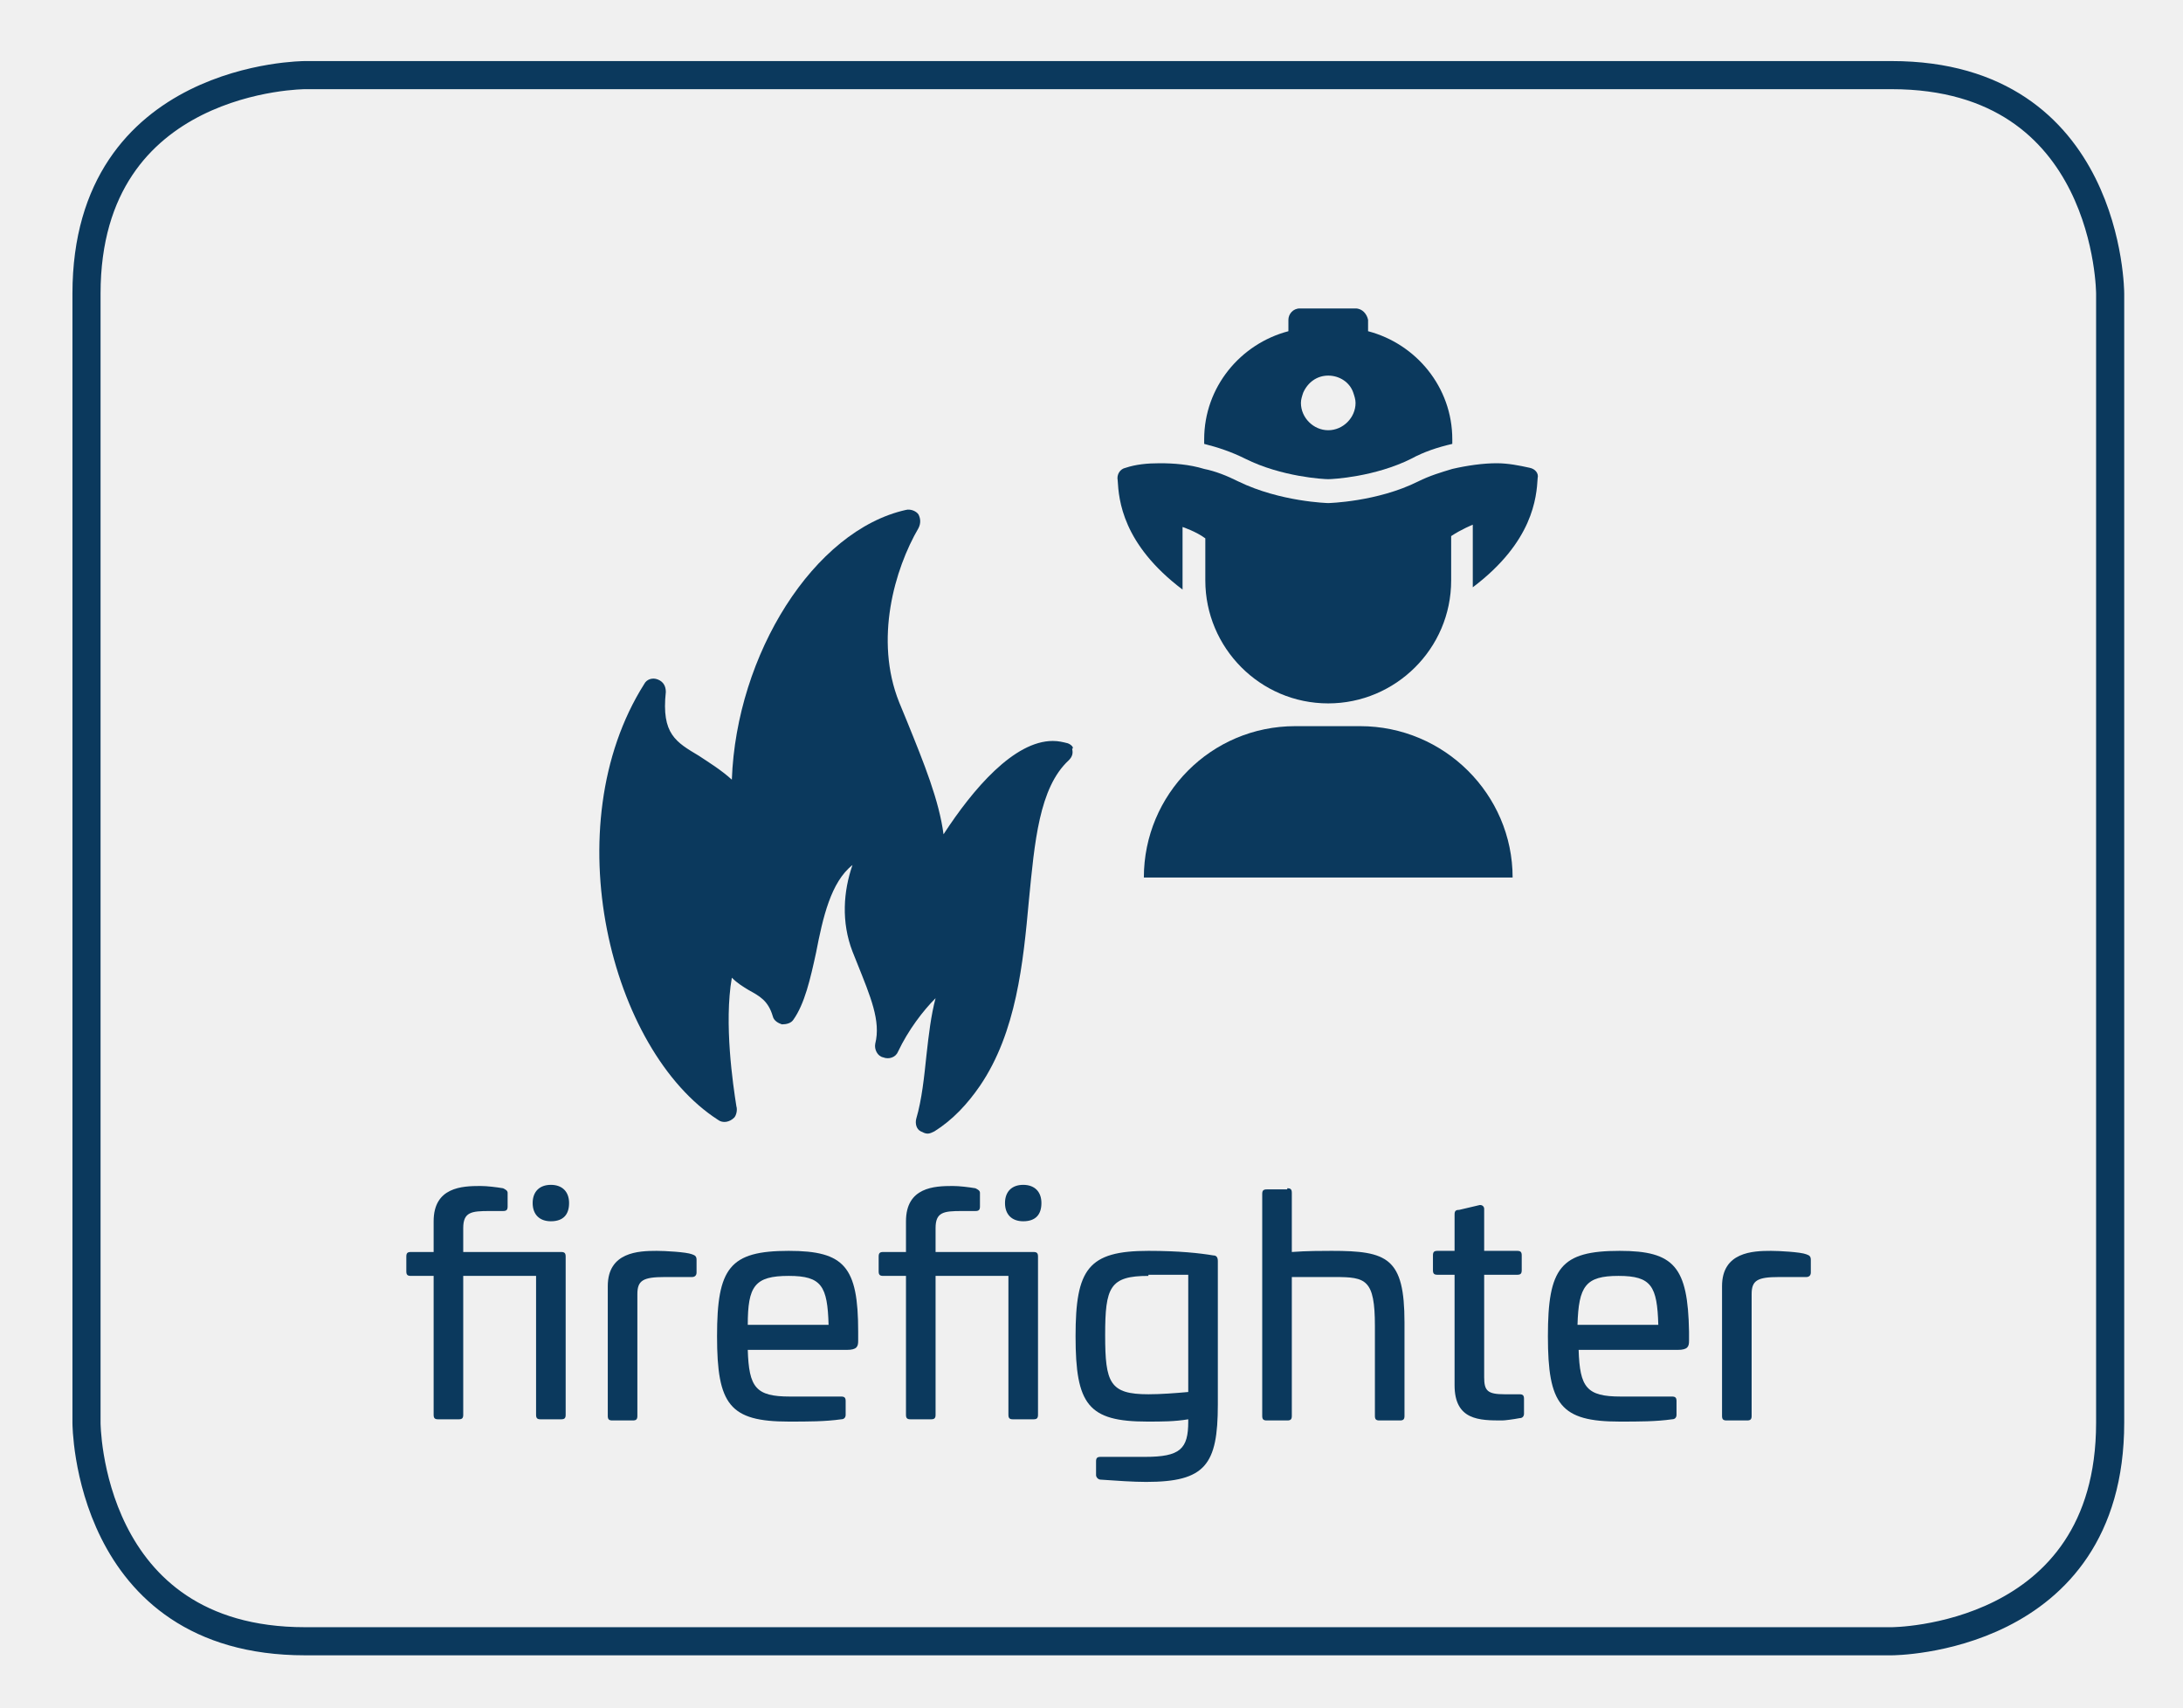
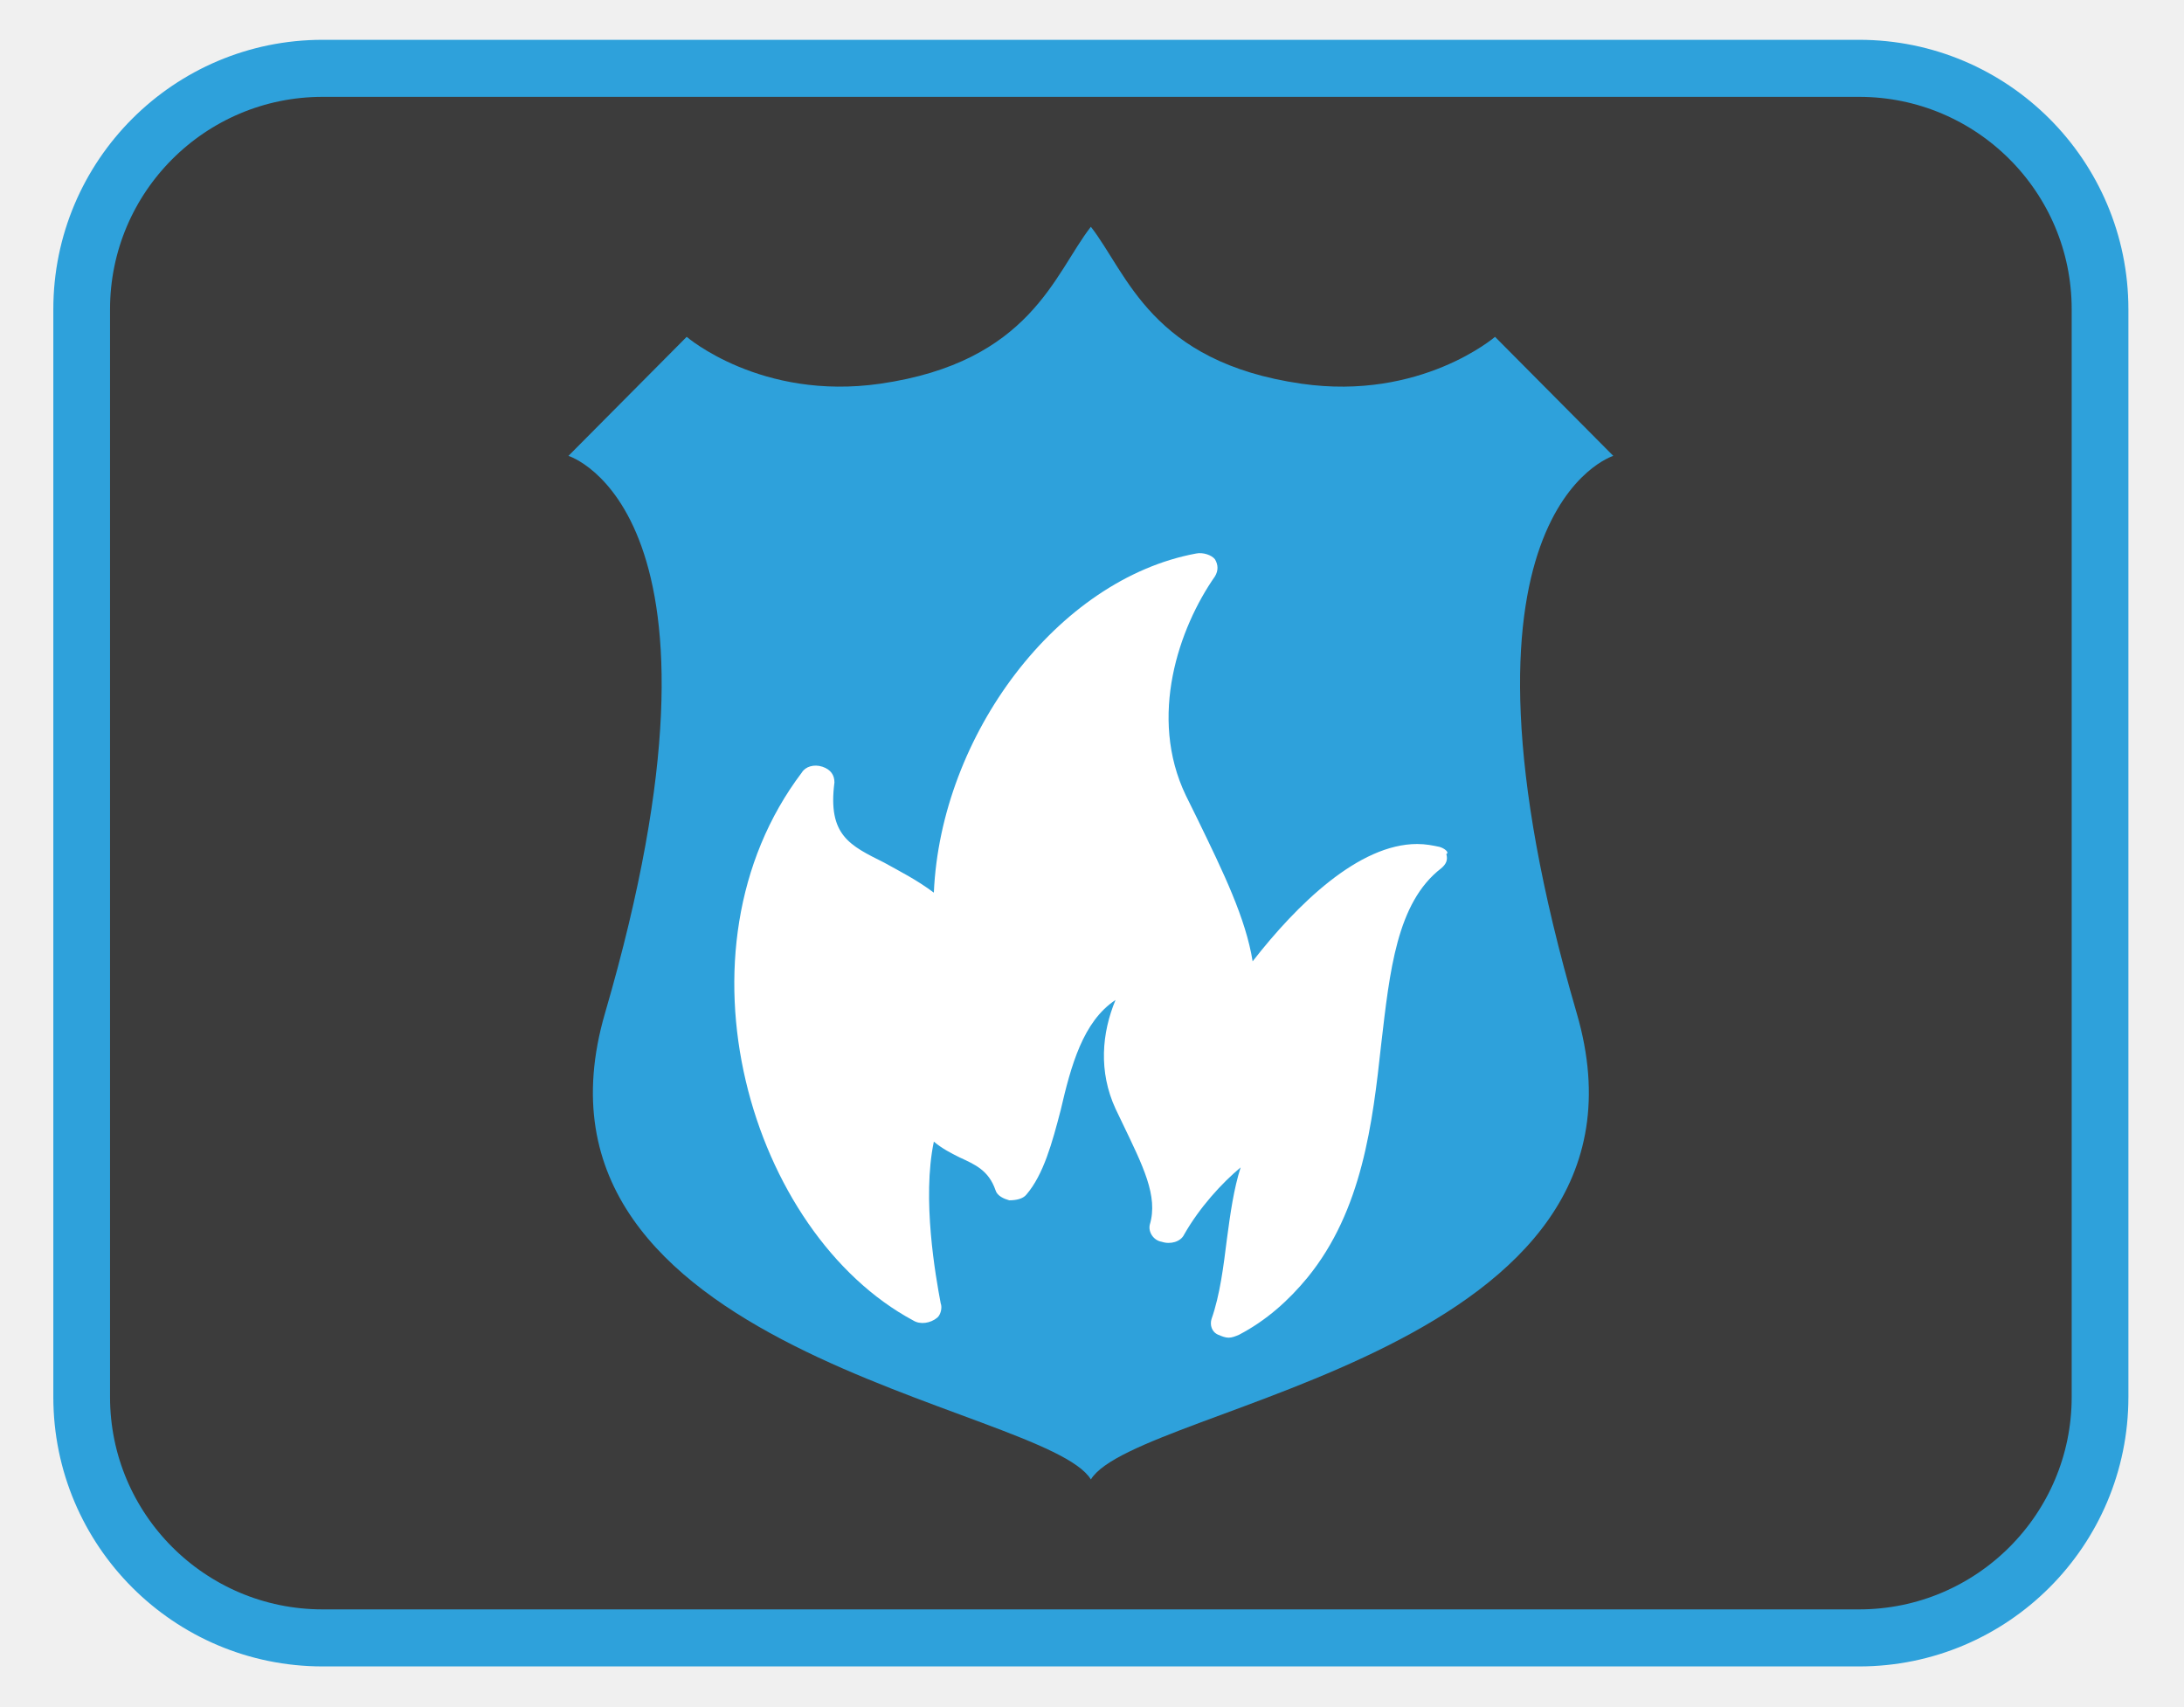
- <svg xmlns="http://www.w3.org/2000/svg" version="1.1" id="Ebene_2" x="0px" y="0px" viewBox="0 0 191.8 150" style="enable-background:new 0 0 191.8 150;" xml:space="preserve">
-   <style type="text/css">
- 	.st0{fill:#0B395D;}
- 	.st1{fill:none;stroke:#0B395D;stroke-width:2.47;}
- </style>
-   <g>
-     <path class="st0" d="M44.2,104.4c0.2,0.1,0.4,0.2,0.4,0.4v1.2c0,0.3-0.1,0.4-0.4,0.4h-1.2c-1.6,0-2.3,0.1-2.3,1.5v2.1h8.6   c0.3,0,0.4,0.1,0.4,0.4v13.9c0,0.3-0.1,0.4-0.4,0.4h-1.8c-0.3,0-0.4-0.1-0.4-0.4v-12.2h-6.4v12.2c0,0.3-0.1,0.4-0.4,0.4h-1.8   c-0.3,0-0.4-0.1-0.4-0.4v-12.2h-2c-0.3,0-0.4-0.1-0.4-0.4v-1.3c0-0.3,0.1-0.4,0.4-0.4h2v-2.7c0-3,2.5-3.1,4.1-3.1   C42.8,104.2,43.6,104.3,44.2,104.4z M50,105.7c0,1-0.5,1.6-1.6,1.6c-1,0-1.6-0.6-1.6-1.6c0-1,0.6-1.6,1.6-1.6   C49.4,104.1,50,104.7,50,105.7z" />
-     <path class="st0" d="M60.8,110.2c0.3,0.1,0.4,0.2,0.4,0.5v1.1c0,0.3-0.2,0.4-0.4,0.4h-2.4c-1.9,0-2.4,0.3-2.4,1.5v10.7   c0,0.3-0.1,0.4-0.4,0.4h-1.8c-0.3,0-0.4-0.1-0.4-0.4V113c0-3,2.7-3.1,4.3-3.1C58.4,109.9,60.3,110,60.8,110.2z" />
-     <path class="st0" d="M75.4,117v0.8c0,0.5-0.1,0.8-1,0.8h-8.7c0.1,3.3,0.7,4.1,3.7,4.1h4.5c0.3,0,0.4,0.1,0.4,0.4v1.2   c0,0.2-0.1,0.4-0.4,0.4c-1.4,0.2-2.9,0.2-4.6,0.2c-5.2,0-6.3-1.5-6.3-7.5s1.1-7.5,6.3-7.5C74.2,109.9,75.4,111.3,75.4,117z    M65.7,116.4h7.1c-0.1-3.4-0.6-4.3-3.5-4.3C66.3,112.1,65.7,113,65.7,116.4z" />
-     <path class="st0" d="M85.7,104.4c0.2,0.1,0.4,0.2,0.4,0.4v1.2c0,0.3-0.1,0.4-0.4,0.4h-1.2c-1.6,0-2.3,0.1-2.3,1.5v2.1h8.6   c0.3,0,0.4,0.1,0.4,0.4v13.9c0,0.3-0.1,0.4-0.4,0.4H89c-0.3,0-0.4-0.1-0.4-0.4v-12.2h-6.4v12.2c0,0.3-0.1,0.4-0.4,0.4h-1.8   c-0.3,0-0.4-0.1-0.4-0.4v-12.2h-2c-0.3,0-0.4-0.1-0.4-0.4v-1.3c0-0.3,0.1-0.4,0.4-0.4h2v-2.7c0-3,2.5-3.1,4.1-3.1   C84.3,104.2,85.1,104.3,85.7,104.4z M91.5,105.7c0,1-0.5,1.6-1.6,1.6c-1,0-1.6-0.6-1.6-1.6c0-1,0.6-1.6,1.6-1.6   C90.9,104.1,91.5,104.7,91.5,105.7z" />
-     <path class="st0" d="M106.6,110.3c0.3,0,0.4,0.2,0.4,0.5v12.6c0,5.3-1.1,6.8-6.3,6.8c-1.1,0-2.6-0.1-4-0.2c-0.2,0-0.4-0.2-0.4-0.4   v-1.2c0-0.3,0.1-0.4,0.4-0.4h3.9c3.1,0,3.8-0.7,3.8-3.1v-0.2c-1.2,0.2-2.3,0.2-3.6,0.2c-5.2,0-6.3-1.5-6.3-7.5   c0-5.9,1.1-7.5,6.4-7.5C103.6,109.9,105.4,110.1,106.6,110.3z M100.9,112.1c-3.4,0-3.8,1-3.8,5.2c0,4.2,0.4,5.2,3.8,5.2   c1.1,0,2.4-0.1,3.5-0.2v-10.3H100.9z" />
-     <path class="st0" d="M113.1,104.4c0.3,0,0.4,0.1,0.4,0.4v5.2c1.3-0.1,2.7-0.1,3.5-0.1c4.9,0,6.4,0.6,6.4,6.3v8.2   c0,0.3-0.1,0.4-0.4,0.4h-1.8c-0.3,0-0.4-0.1-0.4-0.4v-7.9c0-4.1-0.8-4.3-3.5-4.3h-3.8v12.2c0,0.3-0.1,0.4-0.4,0.4h-1.8   c-0.3,0-0.4-0.1-0.4-0.4v-19.5c0-0.3,0.1-0.4,0.4-0.4H113.1z" />
-     <path class="st0" d="M129.9,105.9c0.3-0.1,0.5,0.1,0.5,0.3v3.7h2.9c0.3,0,0.4,0.1,0.4,0.4v1.3c0,0.3-0.1,0.4-0.4,0.4h-2.9v9   c0,1.2,0.3,1.5,1.8,1.5h1.3c0.3,0,0.4,0.1,0.4,0.4v1.3c0,0.2-0.1,0.4-0.4,0.4c-0.5,0.1-1.3,0.2-1.5,0.2c-2,0-4.2,0-4.2-3.1v-9.7   h-1.5c-0.3,0-0.4-0.1-0.4-0.4v-1.3c0-0.3,0.1-0.4,0.4-0.4h1.5v-3.2c0-0.3,0.1-0.4,0.4-0.4L129.9,105.9z" />
-     <path class="st0" d="M148.4,117v0.8c0,0.5-0.1,0.8-1,0.8h-8.7c0.1,3.3,0.7,4.1,3.7,4.1h4.5c0.3,0,0.4,0.1,0.4,0.4v1.2   c0,0.2-0.1,0.4-0.4,0.4c-1.4,0.2-2.9,0.2-4.6,0.2c-5.2,0-6.3-1.5-6.3-7.5s1.1-7.5,6.3-7.5C147.1,109.9,148.3,111.3,148.4,117z    M138.6,116.4h7.1c-0.1-3.4-0.6-4.3-3.5-4.3C139.3,112.1,138.7,113,138.6,116.4z" />
-     <path class="st0" d="M158.7,110.2c0.3,0.1,0.4,0.2,0.4,0.5v1.1c0,0.3-0.2,0.4-0.4,0.4h-2.4c-1.9,0-2.4,0.3-2.4,1.5v10.7   c0,0.3-0.1,0.4-0.4,0.4h-1.8c-0.3,0-0.4-0.1-0.4-0.4V113c0-3,2.7-3.1,4.3-3.1C156.3,109.9,158.2,110,158.7,110.2z" />
+ <svg xmlns="http://www.w3.org/2000/svg" width="100%" height="100%" viewBox="0 0 192 150" version="1.1" xml:space="preserve" style="fill-rule:evenodd;clip-rule:evenodd;stroke-linecap:round;stroke-linejoin:round;stroke-miterlimit:1.5;">
+   <g transform="matrix(0.973783,0,0,0.97943,4.07961,2.75886)">
+     <path d="M185.4,24.939L185.4,122.578C185.4,134.512 175.655,144.2 163.653,144.2L24.932,144.2C12.93,144.2 3.185,134.512 3.185,122.578L3.185,24.939C3.185,13.005 12.93,3.317 24.932,3.317L163.653,3.317C175.655,3.317 185.4,13.005 185.4,24.939Z" style="fill:rgb(60,60,60);stroke:rgb(46,161,219);stroke-width:5.12px;" />
  </g>
-   <g>
-     <path class="st0" d="M134.4,41.1c-0.9-0.2-1.9-0.4-2.9-0.4c-1.2,0-2.6,0.2-3.9,0.5c-1,0.3-2,0.6-3,1.1c-3.6,1.8-7.9,1.9-7.9,1.9   s-4.2-0.1-7.9-1.9c-1-0.5-2-0.9-3-1.1c-1.3-0.4-2.7-0.5-3.9-0.5c-1.1,0-2.1,0.1-3,0.4c-0.5,0.1-0.8,0.6-0.7,1.1   c0.1,1.7,0.4,5.6,5.7,9.6v-5.5c0,0,1.2,0.4,2,1V51c0,5.9,4.8,10.8,10.8,10.8h0c5.9,0,10.8-4.8,10.8-10.8v-3.9c0.9-0.6,1.9-1,1.9-1   v5.5c5.3-4,5.6-7.9,5.7-9.6C135.2,41.6,134.9,41.2,134.4,41.1z" />
-     <path class="st0" d="M119.1,27.1h-4.9c-0.6,0-1,0.5-1,1v1c-4.2,1.1-7.4,4.9-7.4,9.5v0.4c1.2,0.3,2.4,0.7,3.6,1.3   c3.2,1.6,6.9,1.8,7.3,1.8c0.4,0,4.1-0.2,7.3-1.8c1.1-0.6,2.3-1,3.6-1.3v-0.4c0-4.6-3.2-8.4-7.4-9.5v-1   C120.1,27.6,119.7,27.1,119.1,27.1z M116.7,37.8c-1.3,0-2.4-1.1-2.4-2.4c0-0.3,0.1-0.6,0.2-0.9c0.4-0.9,1.2-1.5,2.2-1.5   c1,0,1.9,0.6,2.2,1.5c0.1,0.3,0.2,0.6,0.2,0.9C119.1,36.7,118,37.8,116.7,37.8z" />
-     <path class="st0" d="M119.5,63.8h-5.7c-7.4,0-13.3,6-13.3,13.3l0,0h32.4l0,0C132.9,69.8,126.9,63.8,119.5,63.8z" />
+   <g transform="matrix(0.981531,0,0,0.981531,1.7712,1.38519)">
+     <g transform="matrix(2.10725,0,0,2.10725,-281.677,-297.792)">
+       <path d="M179.181,203.531C181.126,200.337 204.039,198.148 199.832,183.717C193.618,162.402 201.385,160.025 201.385,160.025L196.359,154.965C196.359,154.965 193.205,157.688 188.135,156.958C181.739,156.038 180.734,152.281 179.18,150.287C177.627,152.28 176.621,156.037 170.225,156.958C165.155,157.687 162.001,154.965 162.001,154.965L156.975,160.025C156.975,160.025 164.742,162.402 158.528,183.717C154.324,198.148 177.237,200.337 179.181,203.531Z" style="fill:rgb(46,161,219);fill-rule:nonzero;" />
+     </g>
+     <g transform="matrix(1.53509,0,0,1.28166,-16.8696,-9.25244)">
+       <path d="M93.8,65.3C93.4,65.2 93,65.1 92.5,65.1C89.1,65.1 85.5,69.3 82.9,73.3C82.5,70.3 81.2,67.1 79.7,63.4L79,61.7C76.8,56.2 78.6,50 80.7,46.4C80.9,46 80.9,45.6 80.7,45.2C80.5,44.9 80,44.7 79.6,44.8C71.5,46.6 64.7,57.5 64.3,68.5C63.3,67.6 62.3,67 61.4,66.4C59.4,65.2 58.1,64.5 58.5,60.8C58.5,60.3 58.3,59.9 57.8,59.7C57.3,59.5 56.8,59.7 56.6,60.1C48.7,72.6 53.6,92.3 63.1,98.4C63.5,98.7 64.1,98.6 64.5,98.2C64.7,98 64.8,97.5 64.7,97.2C64.4,95.3 63.6,89.9 64.3,85.9C64.8,86.4 65.3,86.7 65.8,87C66.7,87.5 67.5,87.9 67.9,89.3C68,89.7 68.4,89.9 68.7,90C69.1,90 69.5,89.9 69.7,89.6C70.7,88.2 71.2,86 71.7,83.7C72.3,80.6 73,77.5 74.9,76C74.1,78.3 73.9,81 74.9,83.6L75.3,84.6C76.5,87.6 77.4,89.7 76.9,91.7C76.8,92.2 77.1,92.8 77.6,92.9C78.1,93.1 78.7,92.9 78.9,92.4C79.8,90.5 81.1,88.8 82.2,87.7C81.8,89.2 81.6,90.9 81.4,92.7C81.2,94.6 81,96.6 80.5,98.3C80.4,98.7 80.5,99.2 80.9,99.4C81.1,99.5 81.3,99.6 81.5,99.6C81.7,99.6 81.9,99.5 82.1,99.4C83.7,98.4 85,97 86.1,95.4C89.3,90.7 89.9,84.6 90.4,79.1C90.9,74 91.3,69.2 93.9,66.8C94.2,66.5 94.3,66.2 94.2,65.8C94.4,65.7 94.1,65.4 93.8,65.3Z" style="fill:white;fill-rule:nonzero;" />
+     </g>
  </g>
-   <path class="st0" d="M93.8,65.3c-0.4-0.1-0.8-0.2-1.3-0.2c-3.4,0-7,4.2-9.6,8.2c-0.4-3-1.7-6.2-3.2-9.9l-0.7-1.7  c-2.2-5.5-0.4-11.7,1.7-15.3c0.2-0.4,0.2-0.8,0-1.2c-0.2-0.3-0.7-0.5-1.1-0.4c-8.1,1.8-14.9,12.7-15.3,23.7c-1-0.9-2-1.5-2.9-2.1  c-2-1.2-3.3-1.9-2.9-5.6c0-0.5-0.2-0.9-0.7-1.1c-0.5-0.2-1,0-1.2,0.4c-7.9,12.5-3,32.2,6.5,38.3c0.4,0.3,1,0.2,1.4-0.2  c0.2-0.2,0.3-0.7,0.2-1c-0.3-1.9-1.1-7.3-0.4-11.3c0.5,0.5,1,0.8,1.5,1.1c0.9,0.5,1.7,0.9,2.1,2.3c0.1,0.4,0.5,0.6,0.8,0.7  c0.4,0,0.8-0.1,1-0.4c1-1.4,1.5-3.6,2-5.9c0.6-3.1,1.3-6.2,3.2-7.7c-0.8,2.3-1,5,0,7.6l0.4,1c1.2,3,2.1,5.1,1.6,7.1  c-0.1,0.5,0.2,1.1,0.7,1.2c0.5,0.2,1.1,0,1.3-0.5c0.9-1.9,2.2-3.6,3.3-4.7c-0.4,1.5-0.6,3.2-0.8,5c-0.2,1.9-0.4,3.9-0.9,5.6  c-0.1,0.4,0,0.9,0.4,1.1c0.2,0.1,0.4,0.2,0.6,0.2c0.2,0,0.4-0.1,0.6-0.2c1.6-1,2.9-2.4,4-4c3.2-4.7,3.8-10.8,4.3-16.3  c0.5-5.1,0.9-9.9,3.5-12.3c0.3-0.3,0.4-0.6,0.3-1C94.4,65.7,94.1,65.4,93.8,65.3z" />
-   <path class="st1" d="M26.8,6.6c0,0-19.2,0-19.2,19.2V125c0,0,0,19.2,19.2,19.2h139.4c0,0,19.2,0,19.2-19.2V25.8  c0,0,0-19.2-19.2-19.2H26.8z" />
</svg>
